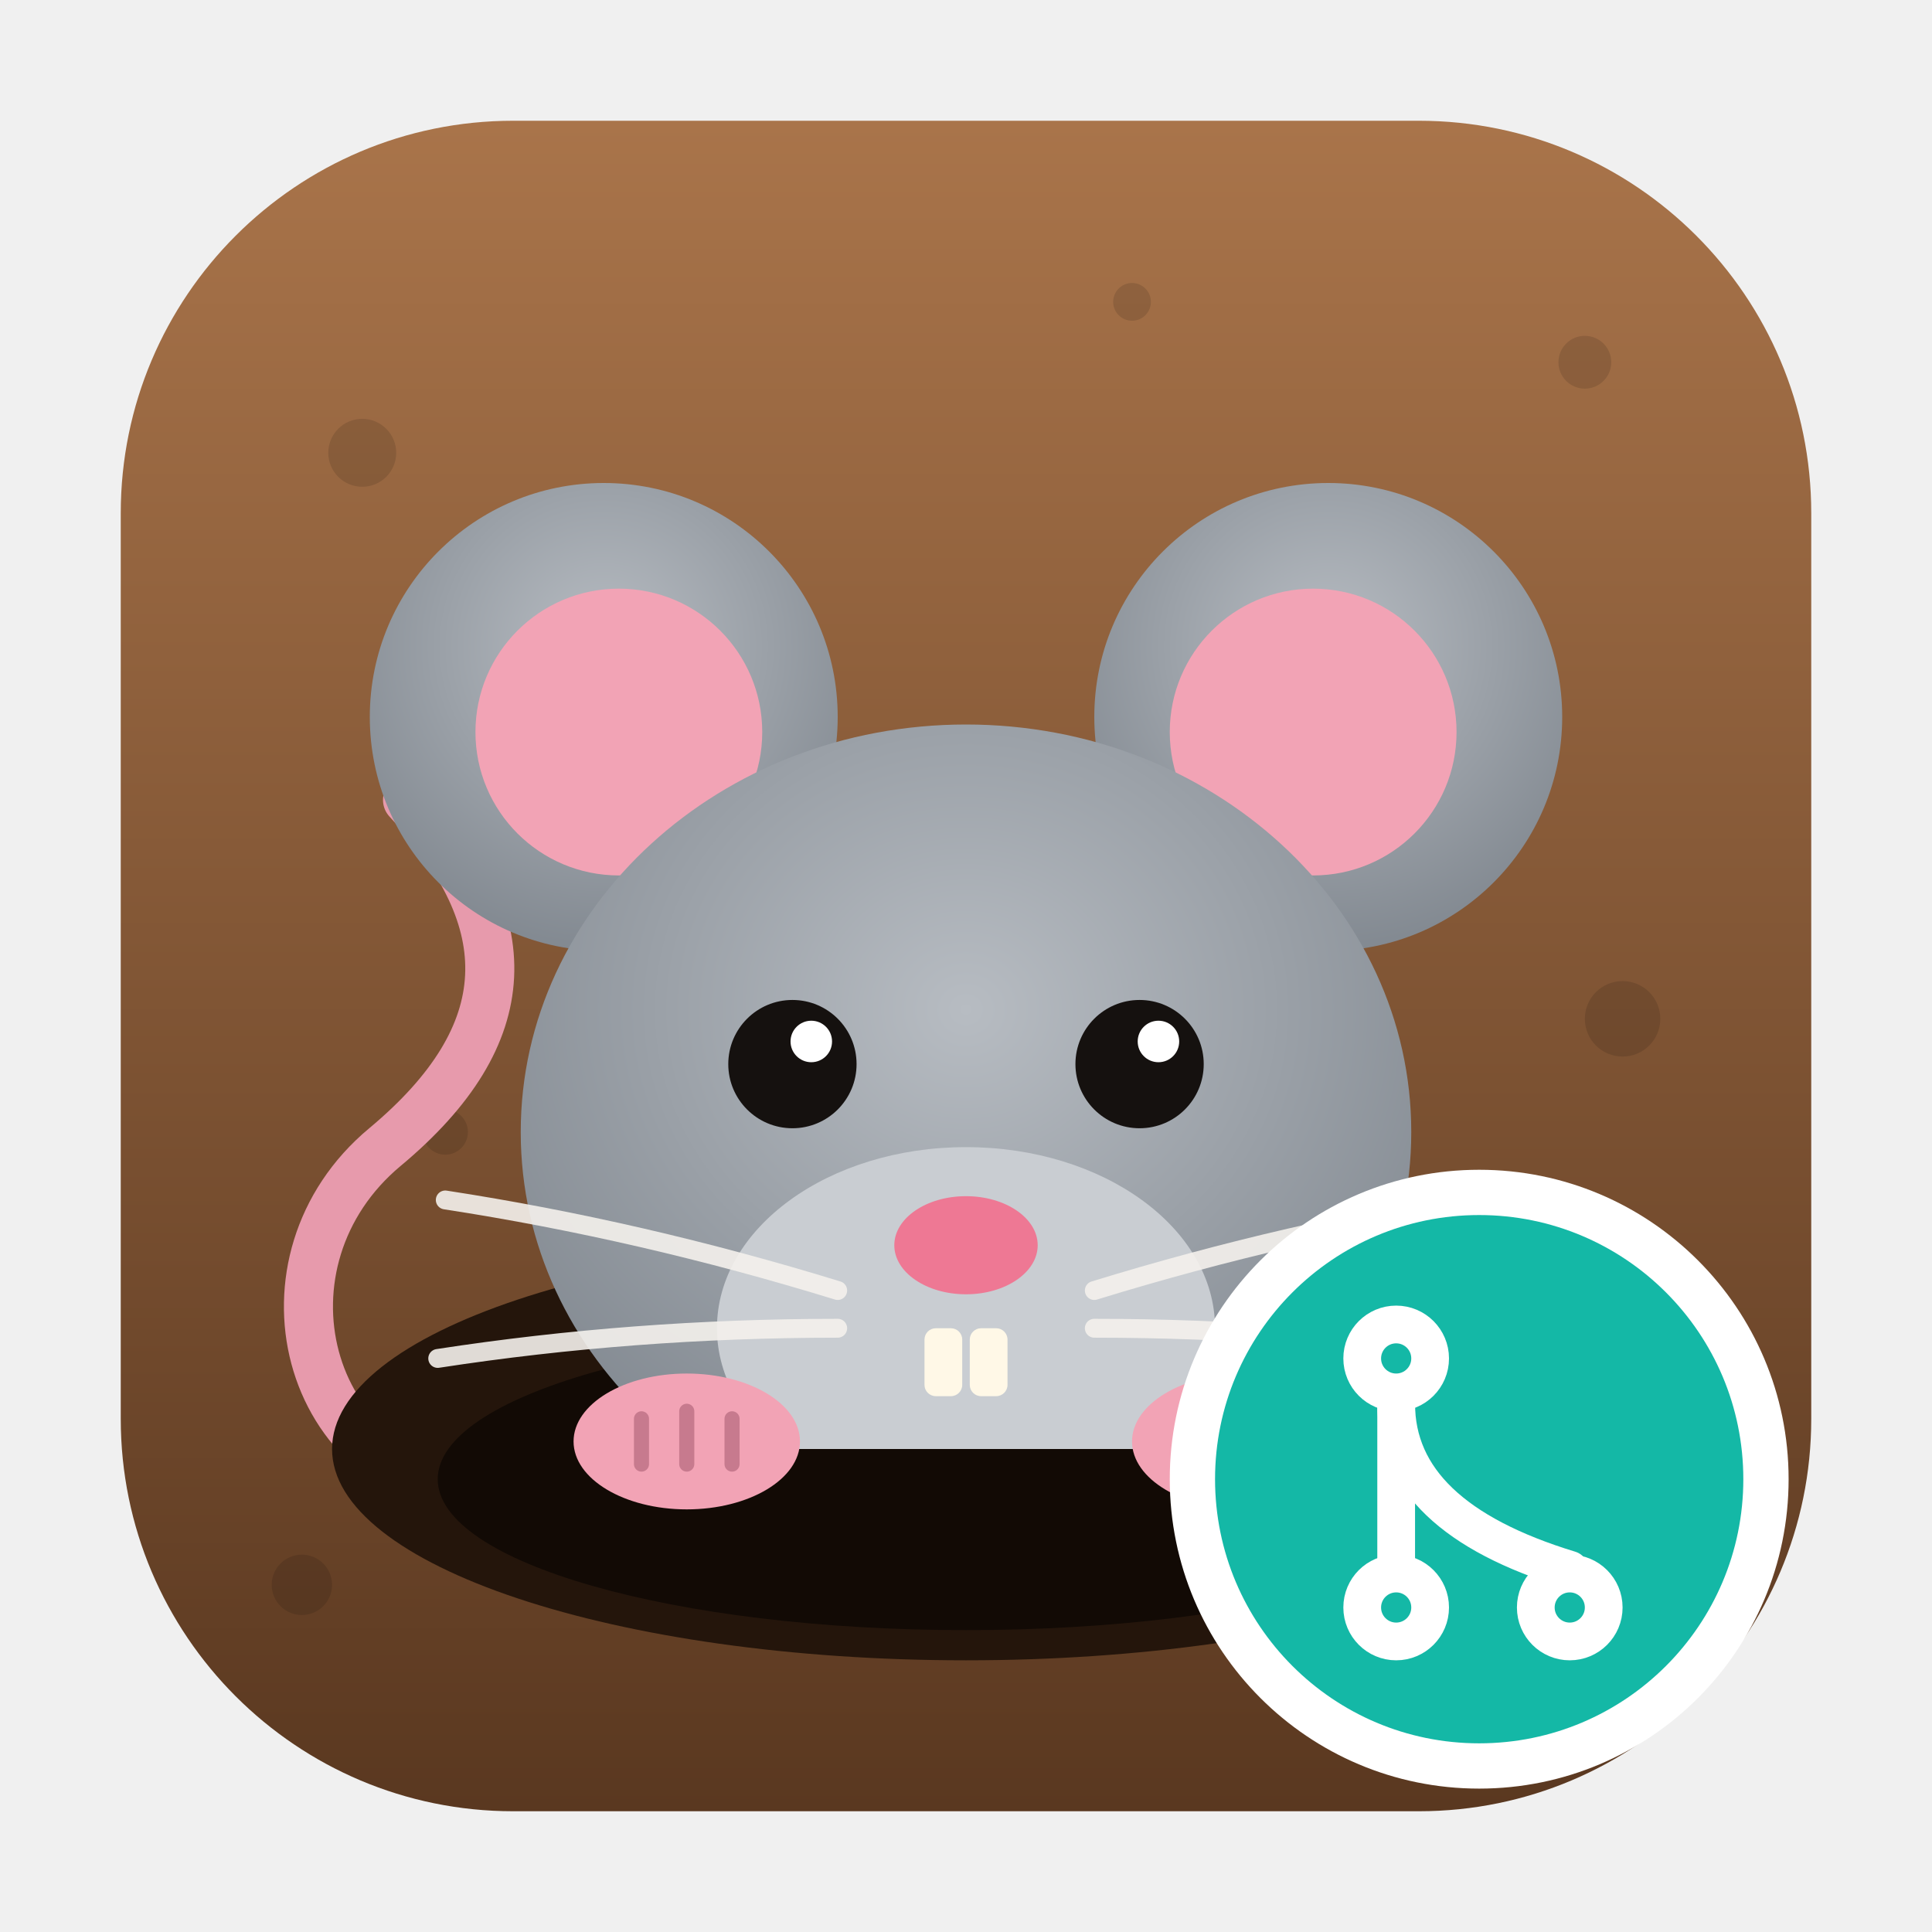
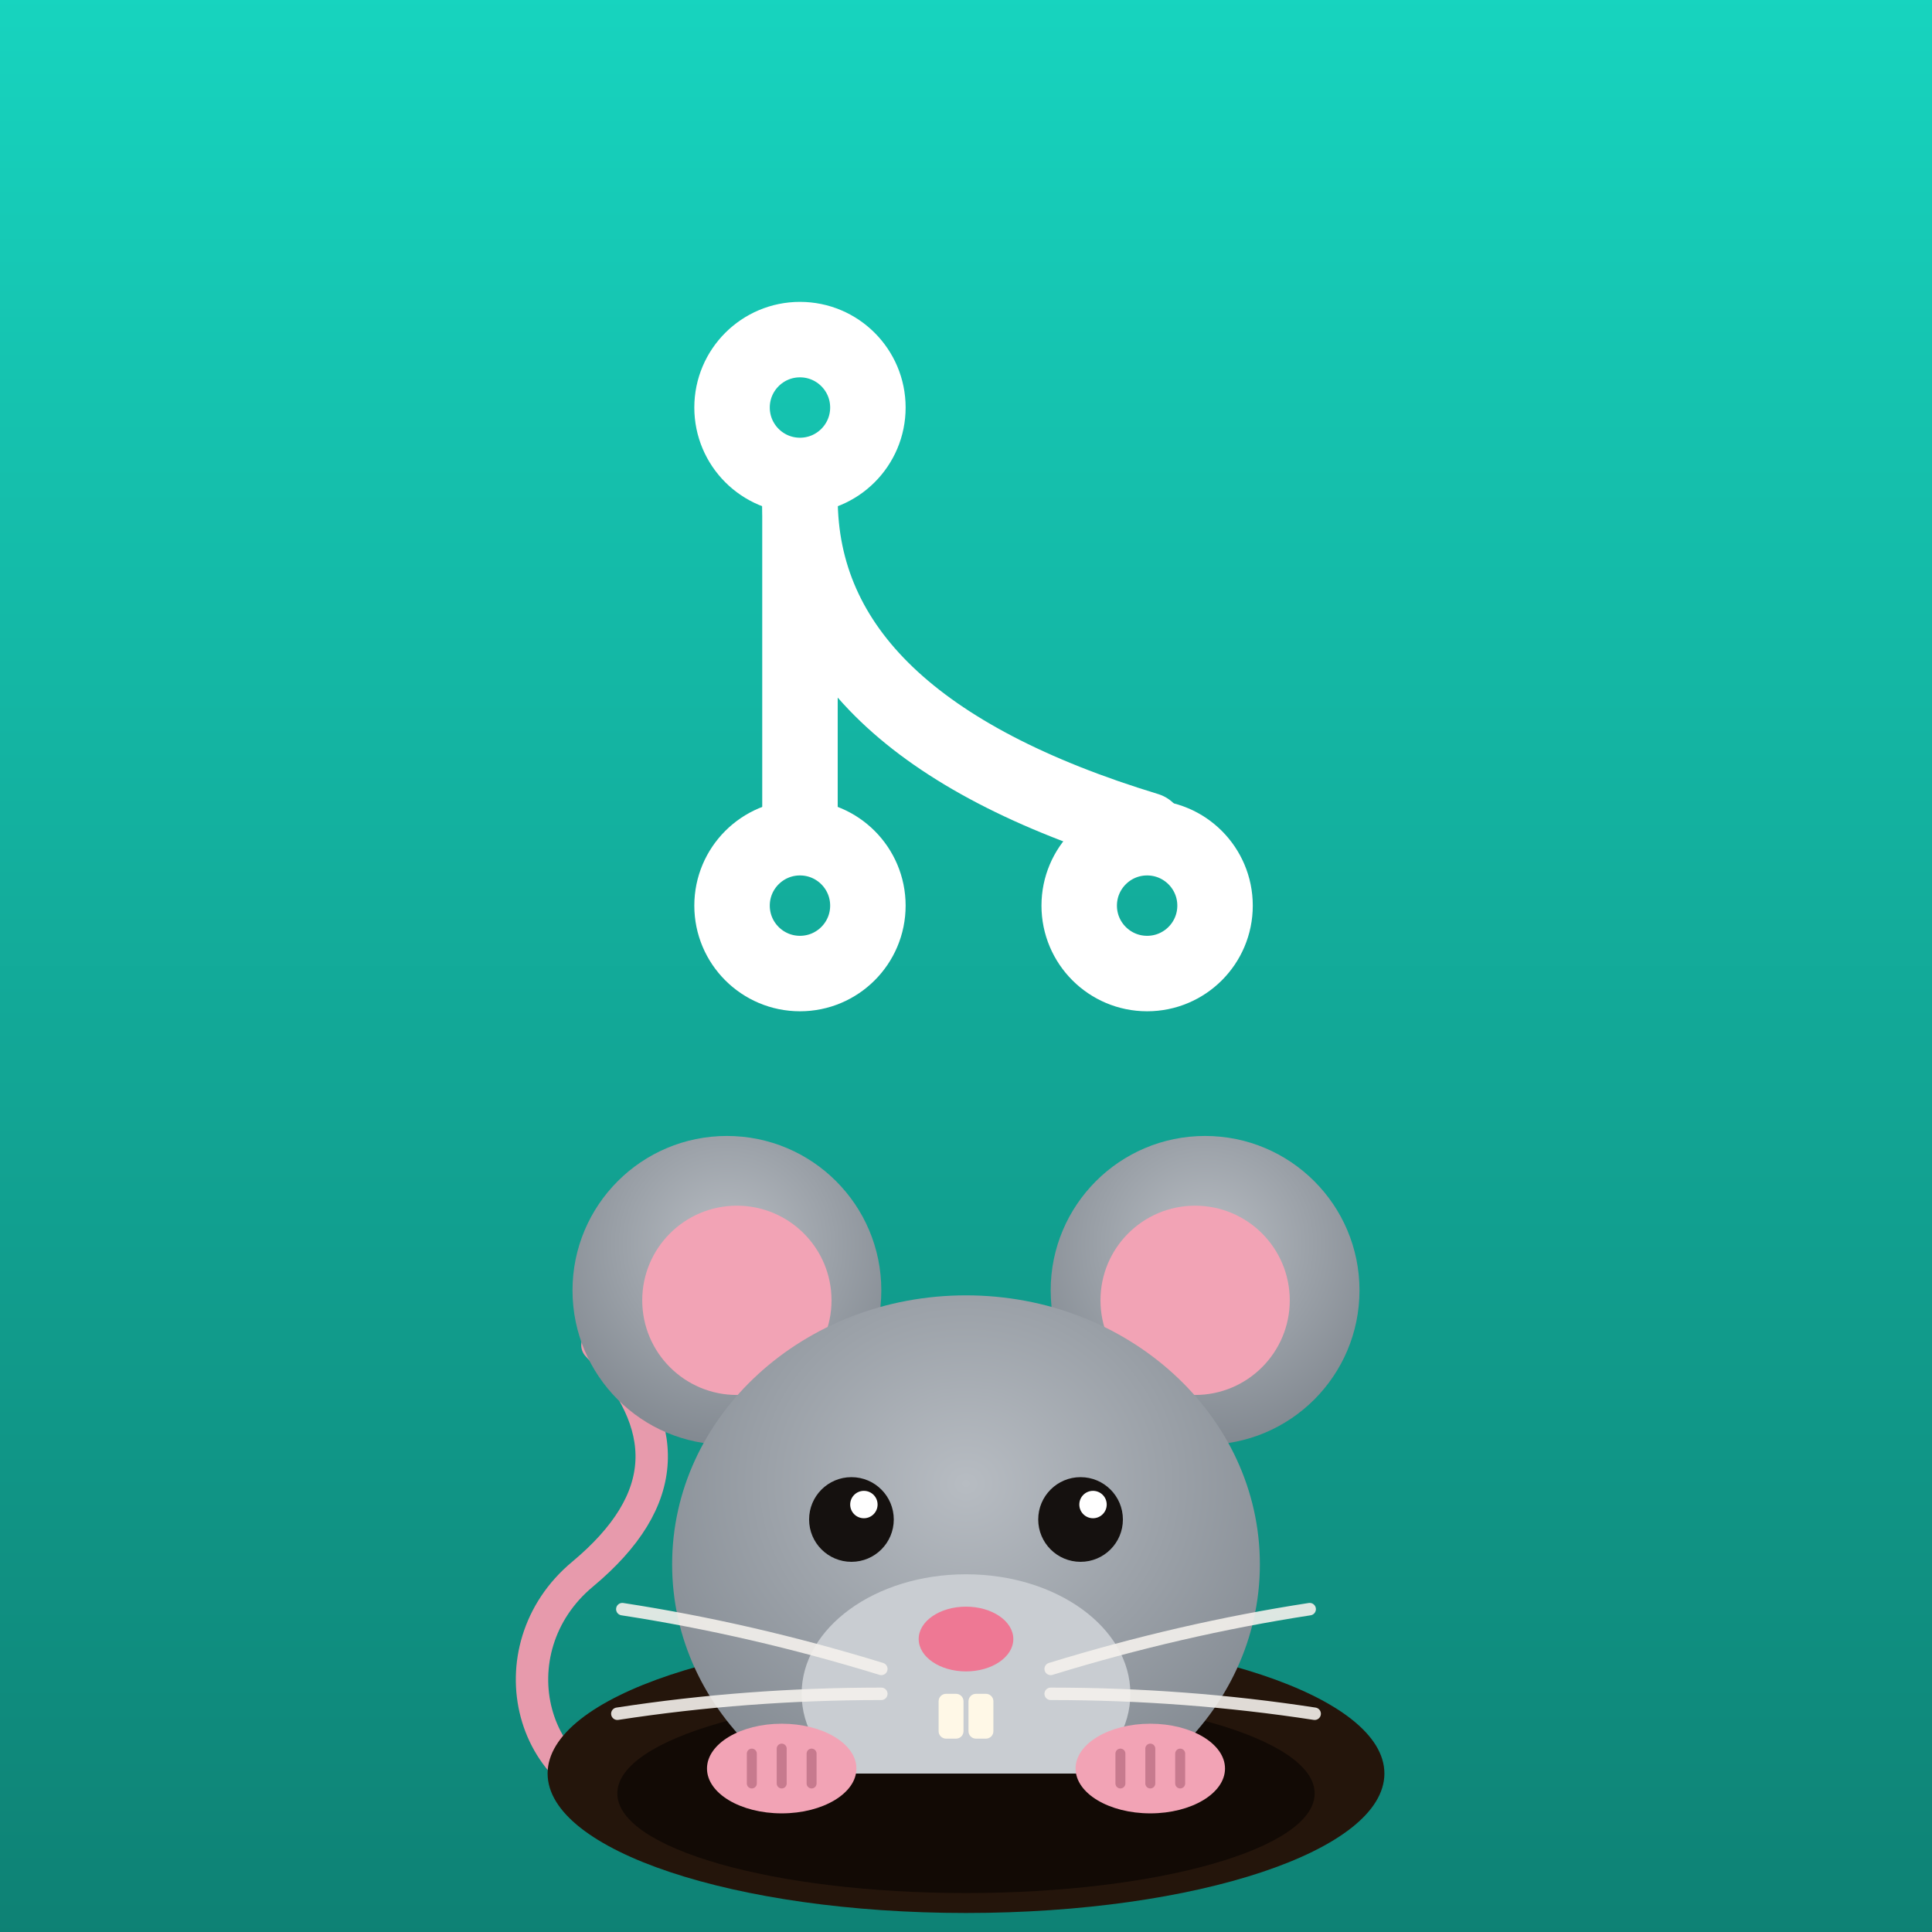
<svg xmlns="http://www.w3.org/2000/svg" width="512" height="512" viewBox="0 0 512 512">
  <defs>
    <linearGradient id="soil" x1="0" y1="0" x2="0" y2="1">
      <stop offset="0" stop-color="#A9744A" />
      <stop offset="1" stop-color="#5A3820" />
    </linearGradient>
    <radialGradient id="fur" cx="0.5" cy="0.35" r="0.7">
      <stop offset="0" stop-color="#B7BCC2" />
      <stop offset="1" stop-color="#7E858D" />
    </radialGradient>
    <clipPath id="above">
      <rect x="0" y="0" width="512" height="384" />
    </clipPath>
  </defs>
-   <rect x="32" y="32" width="448" height="448" rx="104" fill="url(#soil)" />
-   <g fill="#000" opacity="0.12">
-     <circle cx="96" cy="120" r="9" />
-     <circle cx="420" cy="96" r="7" />
-     <circle cx="118" cy="300" r="6" />
-     <circle cx="430" cy="270" r="10" />
-     <circle cx="80" cy="420" r="8" />
-     <circle cx="300" cy="80" r="5" />
+   <linearGradient id="bg" x1="0" y1="0" x2="0" y2="1">
+     <stop offset="0" stop-color="#17D4BF" />
+     <stop offset="1" stop-color="#0E8174" />
+   </linearGradient>
+   <rect width="512" height="512" fill="url(#bg)" />
+   <g transform="translate(256 172) scale(2.0) translate(-392 -392)">
+     <g stroke="#FFF" stroke-width="10" stroke-linecap="round" stroke-linejoin="round" fill="none">
+       <circle cx="370" cy="360" r="9" />
+       <circle cx="370" cy="426" r="9" />
+       <circle cx="416" cy="426" r="9" />
+       <path d="M370 370 v46" />
+       <path d="M370 372 q0 30 46 44" />
+     </g>
  </g>
-   <path d="M128 396 C 80 392, 66 334, 102 304 S 138 244, 108 212" stroke="#E79AAC" stroke-width="13" stroke-linecap="round" fill="none" />
-   <ellipse cx="256" cy="384" rx="168" ry="56" fill="#24150B" />
-   <ellipse cx="256" cy="392" rx="140" ry="40" fill="#120A05" />
-   <g clip-path="url(#above)">
-     <circle cx="160" cy="190" r="62" fill="url(#fur)" />
-     <circle cx="352" cy="190" r="62" fill="url(#fur)" />
-     <circle cx="164" cy="194" r="38" fill="#F2A3B5" />
-     <circle cx="348" cy="194" r="38" fill="#F2A3B5" />
-     <ellipse cx="256" cy="300" rx="118" ry="108" fill="url(#fur)" />
-     <ellipse cx="256" cy="352" rx="66" ry="48" fill="#C9CDD2" />
-     <circle cx="210" cy="282" r="17" fill="#15110F" />
-     <circle cx="302" cy="282" r="17" fill="#15110F" />
-     <circle cx="215" cy="276" r="5.5" fill="#FFF" />
-     <circle cx="307" cy="276" r="5.5" fill="#FFF" />
-     <ellipse cx="256" cy="330" rx="19" ry="13" fill="#EE7894" />
-   </g>
-   <g stroke="#F4F1EC" stroke-width="5" stroke-linecap="round" fill="none" opacity="0.9">
-     <path d="M222 342 Q170 326 118 318" />
-     <path d="M222 352 Q168 352 116 360" />
-     <path d="M290 342 Q342 326 394 318" />
-     <path d="M290 352 Q344 352 396 360" />
-   </g>
-   <rect x="245" y="352" width="10" height="18" rx="3" fill="#FFF8E7" />
-   <rect x="257" y="352" width="10" height="18" rx="3" fill="#FFF8E7" />
-   <ellipse cx="182" cy="382" rx="30" ry="18" fill="#F2A3B5" />
-   <ellipse cx="330" cy="382" rx="30" ry="18" fill="#F2A3B5" />
-   <g stroke="#C77A8E" stroke-width="4" stroke-linecap="round">
-     <path d="M170 376 v12" />
-     <path d="M182 374 v14" />
-     <path d="M194 376 v12" />
-     <path d="M318 376 v12" />
-     <path d="M330 374 v14" />
-     <path d="M342 376 v12" />
-   </g>
-   <circle cx="392" cy="392" r="82" fill="#FFF" />
-   <circle cx="392" cy="392" r="70" fill="#14B8A6" />
-   <g stroke="#FFF" stroke-width="10" stroke-linecap="round" stroke-linejoin="round" fill="none">
-     <circle cx="370" cy="360" r="9" />
-     <circle cx="370" cy="426" r="9" />
-     <circle cx="416" cy="426" r="9" />
-     <path d="M370 370 v46" />
-     <path d="M370 372 q0 30 46 44" />
+   <g transform="translate(256 470) scale(0.66) translate(-256 -384)">
+     <path d="M128 396 C 80 392, 66 334, 102 304 S 138 244, 108 212" stroke="#E79AAC" stroke-width="13" stroke-linecap="round" fill="none" />
+     <ellipse cx="256" cy="384" rx="168" ry="56" fill="#24150B" />
+     <ellipse cx="256" cy="392" rx="140" ry="40" fill="#120A05" />
+     <g clip-path="url(#above)">
+       <circle cx="160" cy="190" r="62" fill="url(#fur)" />
+       <circle cx="352" cy="190" r="62" fill="url(#fur)" />
+       <circle cx="164" cy="194" r="38" fill="#F2A3B5" />
+       <circle cx="348" cy="194" r="38" fill="#F2A3B5" />
+       <ellipse cx="256" cy="300" rx="118" ry="108" fill="url(#fur)" />
+       <ellipse cx="256" cy="352" rx="66" ry="48" fill="#C9CDD2" />
+       <circle cx="210" cy="282" r="17" fill="#15110F" />
+       <circle cx="302" cy="282" r="17" fill="#15110F" />
+       <circle cx="215" cy="276" r="5.5" fill="#FFF" />
+       <circle cx="307" cy="276" r="5.5" fill="#FFF" />
+       <ellipse cx="256" cy="330" rx="19" ry="13" fill="#EE7894" />
+     </g>
+     <g stroke="#F4F1EC" stroke-width="5" stroke-linecap="round" fill="none" opacity="0.9">
+       <path d="M222 342 Q170 326 118 318" />
+       <path d="M222 352 Q168 352 116 360" />
+       <path d="M290 342 Q342 326 394 318" />
+       <path d="M290 352 Q344 352 396 360" />
+     </g>
+     <rect x="245" y="352" width="10" height="18" rx="3" fill="#FFF8E7" />
+     <rect x="257" y="352" width="10" height="18" rx="3" fill="#FFF8E7" />
+     <ellipse cx="182" cy="382" rx="30" ry="18" fill="#F2A3B5" />
+     <ellipse cx="330" cy="382" rx="30" ry="18" fill="#F2A3B5" />
+     <g stroke="#C77A8E" stroke-width="4" stroke-linecap="round">
+       <path d="M170 376 v12" />
+       <path d="M182 374 v14" />
+       <path d="M194 376 v12" />
+       <path d="M318 376 v12" />
+       <path d="M330 374 v14" />
+       <path d="M342 376 v12" />
+     </g>
  </g>
</svg>
